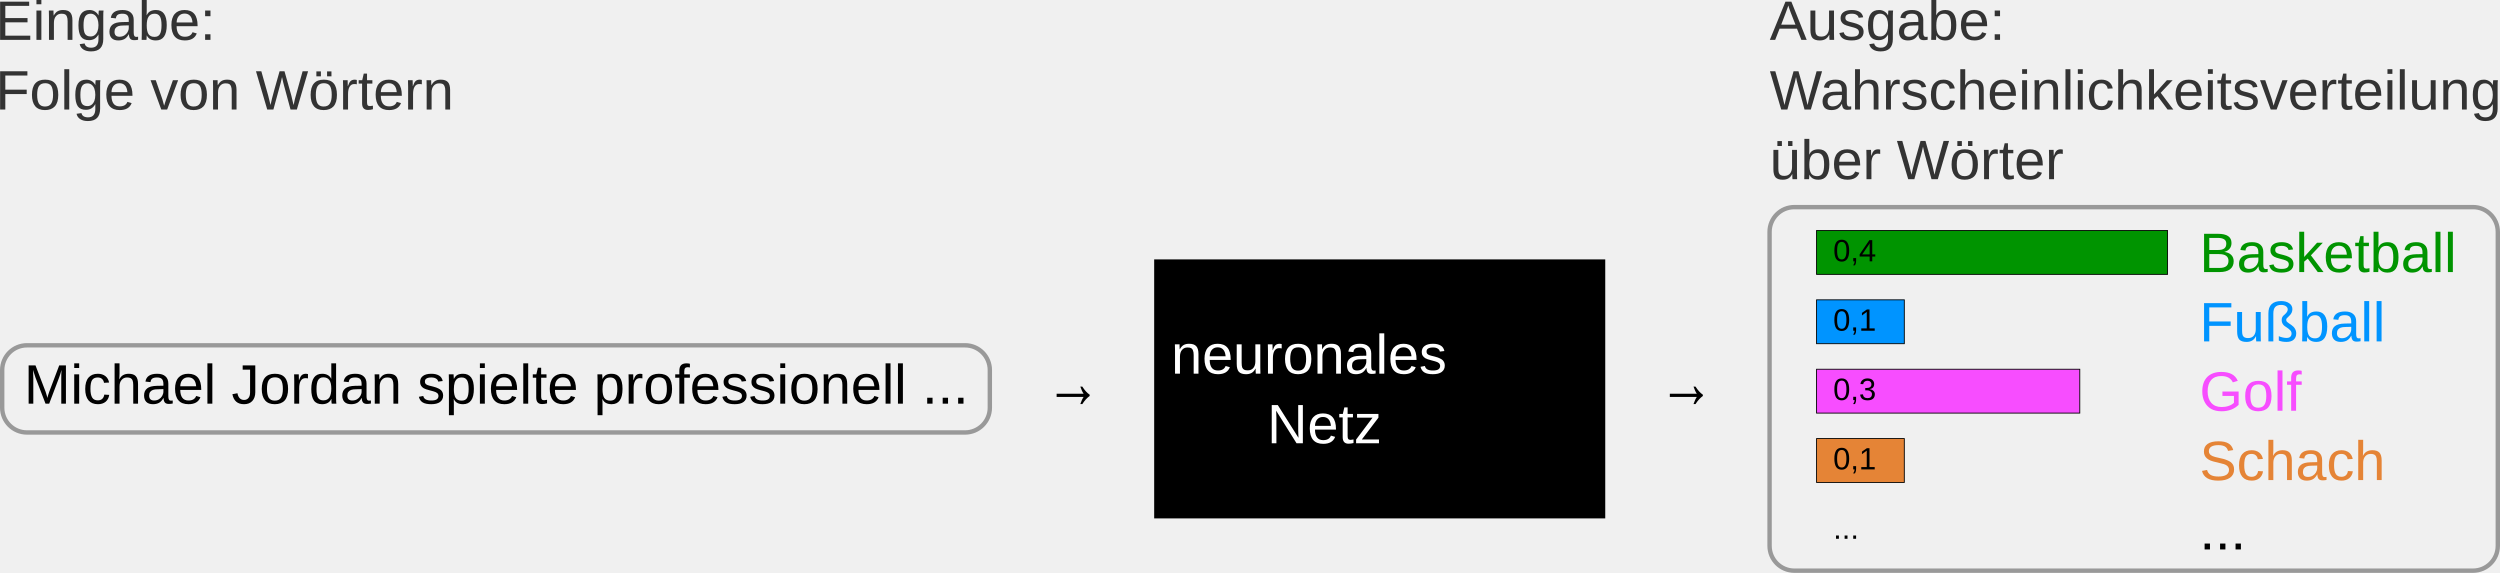
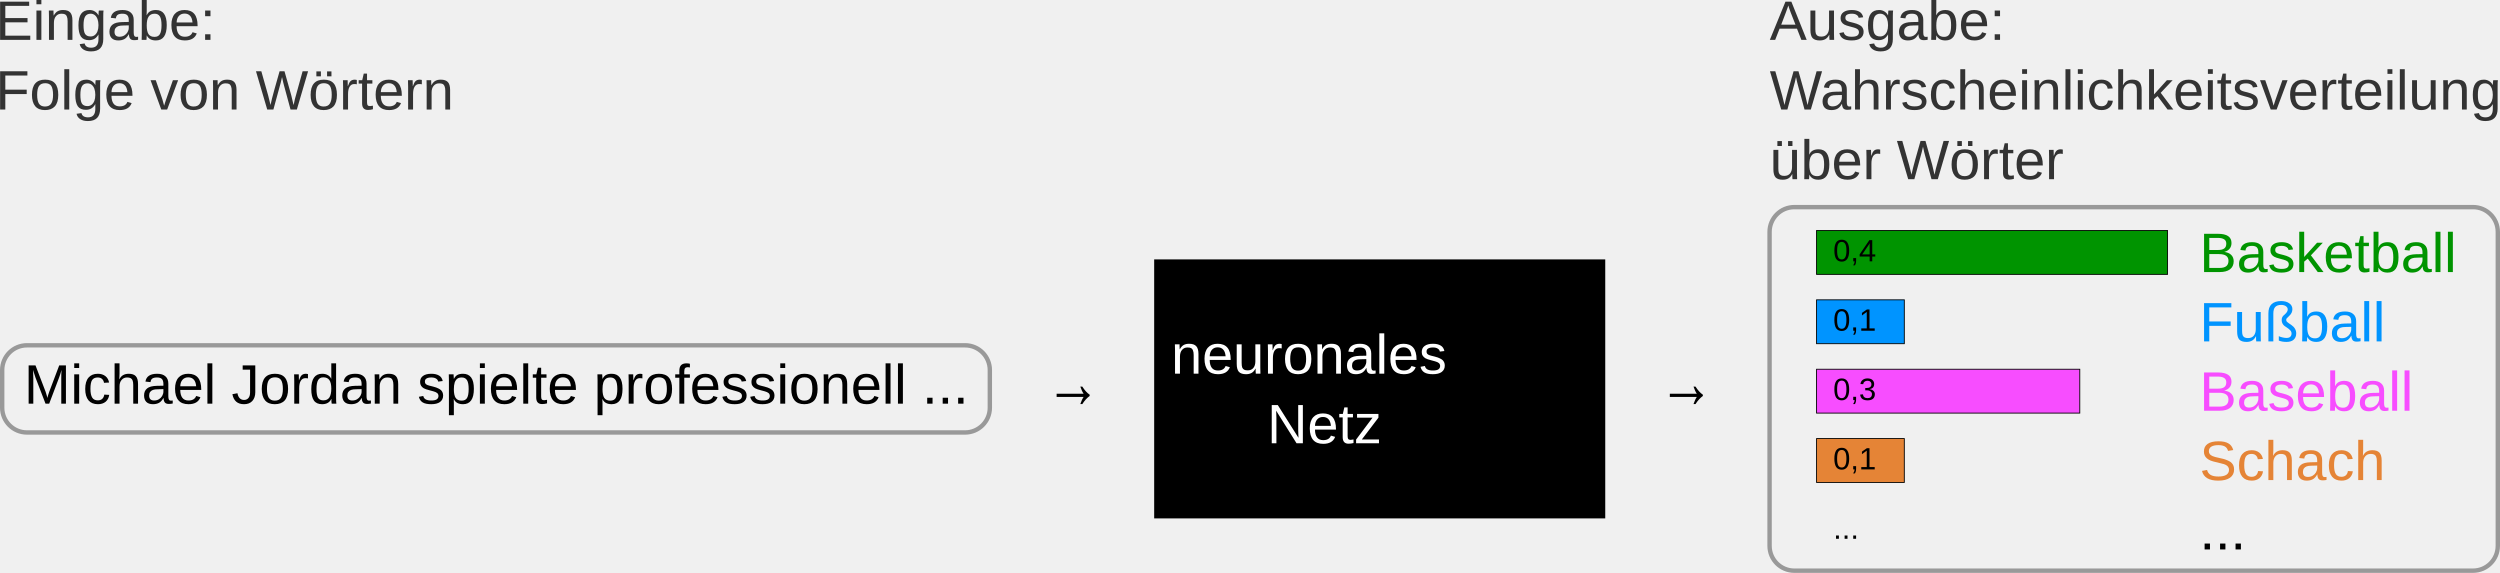
<svg xmlns="http://www.w3.org/2000/svg" width="284.941mm" height="65.293mm" viewBox="0 0 284.941 65.293" version="1.1" id="svg5">
  <defs id="defs2" />
  <g id="layer1" transform="translate(83.47334,-29.05476)">
    <text xml:space="preserve" style="font-size:6.35px;line-height:1.25;font-family:Arial;-inkscape-font-specification:'Arial, Normal';letter-spacing:0px;word-spacing:0px;writing-mode:lr-tb;fill:#333333;fill-opacity:1;stroke-width:0.265" x="118.23" y="33.6" id="text4830">
      <tspan id="tspan4828" style="fill:#333333;fill-opacity:1;stroke-width:0.265" x="118.23" y="33.6">Ausgabe: </tspan>
      <tspan style="fill:#333333;fill-opacity:1;stroke-width:0.265" x="118.23" y="41.538" id="tspan4834">Wahrscheinlichkeitsverteilung</tspan>
      <tspan style="fill:#333333;fill-opacity:1;stroke-width:0.265" x="118.23" y="49.475" id="tspan4832">über Wörter</tspan>
    </text>
    <text xml:space="preserve" style="font-size:6.35px;line-height:1.25;font-family:Arial;-inkscape-font-specification:'Arial, Normal';letter-spacing:0px;word-spacing:0px;writing-mode:lr-tb;fill:#333333;fill-opacity:1;stroke-width:0.265" x="-83.976" y="33.6" id="text4830-2">
      <tspan id="tspan4828-3" style="fill:#333333;fill-opacity:1;stroke-width:0.265" x="-83.976" y="33.6">Eingabe: </tspan>
      <tspan style="fill:#333333;fill-opacity:1;stroke-width:0.265" x="-83.976" y="41.538" id="tspan4832-5">Folge von Wörtern</tspan>
    </text>
    <g id="g5545">
      <g id="g5076" transform="translate(1.245228,-0.09076755)">
        <g id="g3406" transform="translate(-1.314369,1.333338)">
          <text xml:space="preserve" style="font-size:6.35px;line-height:1.25;font-family:Arial;-inkscape-font-specification:'Arial, Normal';letter-spacing:0px;word-spacing:0px;writing-mode:lr-tb;stroke-width:0.265" x="167.292" y="58.818" id="text240">
            <tspan style="fill:#009400;fill-opacity:1;stroke-width:0.265" x="167.292" y="58.818" id="tspan298">Basketball</tspan>
          </text>
          <rect style="fill:#009400;stroke:#000000;stroke-width:0.1;stroke-linecap:round;stroke-dasharray:none;stroke-dashoffset:0;stroke-opacity:1;fill-opacity:1" id="rect466" width="40" height="5" x="123.642" y="54.083" />
          <text xml:space="preserve" style="font-size:3.528px;line-height:1.25;font-family:Arial;-inkscape-font-specification:'Arial, Normal';letter-spacing:0px;word-spacing:0px;writing-mode:lr-tb;stroke-width:0.265" x="125.53" y="57.601" id="text240-3">
            <tspan style="font-size:3.528px;fill:#000000;fill-opacity:1;stroke-width:0.265" x="125.53" y="57.601" id="tspan298-6">0,4</tspan>
          </text>
        </g>
        <g id="g3465" transform="translate(-1.456581,1.178433)">
          <text xml:space="preserve" style="font-size:6.35px;line-height:1.25;font-family:Arial;-inkscape-font-specification:'Arial, Normal';letter-spacing:0px;word-spacing:0px;writing-mode:lr-tb;stroke-width:0.265" x="167.434" y="66.878" id="text240-7">
            <tspan style="fill:#0094ff;fill-opacity:1;stroke-width:0.265" x="167.434" y="66.878" id="tspan298-5">Fußball</tspan>
          </text>
          <rect style="fill:#0094ff;stroke:#000000;stroke-width:0.1;stroke-linecap:round;stroke-dasharray:none;stroke-dashoffset:0;stroke-opacity:1;fill-opacity:1" id="rect466-6" width="10" height="5" x="123.784" y="62.143" />
          <text xml:space="preserve" style="font-size:3.528px;line-height:1.25;font-family:Arial;-inkscape-font-specification:'Arial, Normal';letter-spacing:0px;word-spacing:0px;writing-mode:lr-tb;stroke-width:0.265" x="125.672" y="65.661" id="text240-3-3">
            <tspan style="font-size:3.528px;fill:#000000;fill-opacity:1;stroke-width:0.265" x="125.672" y="65.661" id="tspan298-6-5">0,1</tspan>
          </text>
        </g>
        <g id="g3855" transform="translate(-1.456581,9.083754)">
          <text xml:space="preserve" style="font-size:6.35px;line-height:1.25;font-family:Arial;-inkscape-font-specification:'Arial, Normal';letter-spacing:0px;word-spacing:0px;writing-mode:lr-tb;stroke-width:0.265" x="167.434" y="66.878" id="text240-7-9">
-             <tspan style="fill:#f74dff;fill-opacity:1;stroke-width:0.265" x="167.434" y="66.878" id="tspan298-5-1">Golf</tspan>
+             <tspan style="fill:#f74dff;fill-opacity:1;stroke-width:0.265" x="167.434" y="66.878" id="tspan298-5-1">Baseball</tspan>
          </text>
          <rect style="fill:#f74dff;stroke:#000000;stroke-width:0.1;stroke-linecap:round;stroke-dasharray:none;stroke-dashoffset:0;stroke-opacity:1;fill-opacity:1" id="rect466-6-0" width="30" height="5" x="123.784" y="62.143" />
          <text xml:space="preserve" style="font-size:3.528px;line-height:1.25;font-family:Arial;-inkscape-font-specification:'Arial, Normal';letter-spacing:0px;word-spacing:0px;writing-mode:lr-tb;stroke-width:0.265" x="125.672" y="65.661" id="text240-3-3-2">
            <tspan style="font-size:3.528px;fill:#000000;fill-opacity:1;stroke-width:0.265" x="125.672" y="65.661" id="tspan298-6-5-7">0,3</tspan>
          </text>
        </g>
        <g id="g3855-9" transform="translate(-2.626268,20.70427)">
          <g id="g3971" transform="translate(1.169687,-3.715198)">
            <text xml:space="preserve" style="font-size:6.35px;line-height:1.25;font-family:Arial;-inkscape-font-specification:'Arial, Normal';letter-spacing:0px;word-spacing:0px;writing-mode:lr-tb;stroke-width:0.265" x="167.434" y="66.878" id="text240-7-9-3">
              <tspan style="fill:#e58436;fill-opacity:1;stroke-width:0.265" x="167.434" y="66.878" id="tspan298-5-1-6">Schach</tspan>
            </text>
            <rect style="fill:#e58436;stroke:#000000;stroke-width:0.1;stroke-linecap:round;stroke-dasharray:none;stroke-dashoffset:0;stroke-opacity:1;fill-opacity:1" id="rect466-6-0-2" width="10" height="5" x="123.784" y="62.143" />
            <text xml:space="preserve" style="font-size:3.528px;line-height:1.25;font-family:Arial;-inkscape-font-specification:'Arial, Normal';letter-spacing:0px;word-spacing:0px;writing-mode:lr-tb;stroke-width:0.265" x="125.672" y="65.661" id="text240-3-3-2-0">
              <tspan style="font-size:3.528px;fill:#000000;fill-opacity:1;stroke-width:0.265" x="125.672" y="65.661" id="tspan298-6-5-7-6">0,1</tspan>
            </text>
          </g>
        </g>
        <g id="g3855-9-6" transform="translate(-2.626268,28.60959)">
          <g id="g3971-1" transform="translate(1.169687,-3.715198)">
            <text xml:space="preserve" style="font-size:6.35px;line-height:1.25;font-family:Arial;-inkscape-font-specification:'Arial, Normal';letter-spacing:0px;word-spacing:0px;writing-mode:lr-tb;stroke-width:0.265" x="167.434" y="66.878" id="text240-7-9-3-8">
              <tspan style="fill:#000000;fill-opacity:1;stroke-width:0.265" x="167.434" y="66.878" id="tspan298-5-1-6-7">...</tspan>
            </text>
            <text xml:space="preserve" style="font-size:3.528px;line-height:1.25;font-family:Arial;-inkscape-font-specification:'Arial, Normal';letter-spacing:0px;word-spacing:0px;writing-mode:lr-tb;stroke-width:0.265" x="125.672" y="65.661" id="text240-3-3-2-0-9">
              <tspan style="font-size:3.528px;fill:#000000;fill-opacity:1;stroke-width:0.265" x="125.672" y="65.661" id="tspan298-6-5-7-6-2">...</tspan>
            </text>
          </g>
        </g>
      </g>
      <rect style="fill:none;fill-opacity:1;stroke:#999999;stroke-width:0.5;stroke-linecap:round;stroke-dasharray:none;stroke-dashoffset:0;stroke-opacity:1" id="rect4935" width="83" height="41.438" x="118.217" y="52.66" ry="2.823" />
    </g>
    <g id="g5510" transform="translate(-83.31836,4.835093)">
      <text xml:space="preserve" style="font-size:6.35px;line-height:1.25;font-family:Arial;-inkscape-font-specification:'Arial, Normal';letter-spacing:0px;word-spacing:0px;writing-mode:lr-tb;stroke-width:0.265" x="2.593" y="70.224" id="text236">
        <tspan id="tspan234" style="stroke-width:0.265" x="2.593" y="70.224">Michael Jordan spielte professionell ...</tspan>
      </text>
      <rect style="fill:none;fill-opacity:1;stroke:#999999;stroke-width:0.5;stroke-linecap:round;stroke-dasharray:none;stroke-dashoffset:0;stroke-opacity:1" id="rect4935-9" width="112.568" height="9.936" x="0.095" y="63.576" ry="2.823" />
    </g>
    <g id="g5505" transform="translate(-29.3332,34.25959)">
      <rect style="fill:#000000;fill-opacity:1;stroke:#000000;stroke-width:0.5;stroke-linecap:round;stroke-dasharray:none;stroke-opacity:1" id="rect234" width="50.911" height="29.022" x="77.659" y="24.608" />
      <text xml:space="preserve" style="font-size:6.35px;line-height:1.25;font-family:Arial;-inkscape-font-specification:'Arial, Normal';letter-spacing:0px;word-spacing:0px;writing-mode:lr-tb;stroke-width:0.265" x="102.995" y="37.386" id="text2508">
        <tspan id="tspan2506" style="text-align:center;text-anchor:middle;fill:#ffffff;fill-opacity:1;stroke-width:0.265" x="102.995" y="37.386">neuronales</tspan>
        <tspan style="text-align:center;text-anchor:middle;fill:#ffffff;fill-opacity:1;stroke-width:0.265" x="102.995" y="45.323" id="tspan2510">Netz</tspan>
      </text>
    </g>
    <text xml:space="preserve" style="font-size:7.353px;line-height:1.25;font-family:Arial;-inkscape-font-specification:'Arial, Normal';letter-spacing:0px;word-spacing:0px;writing-mode:lr-tb;stroke-width:0.306" x="41.293" y="65.227" id="text5549" transform="scale(0.8636341,1.157898)">
      <tspan id="tspan5547" style="stroke-width:0.306" x="41.293" y="65.227">→</tspan>
    </text>
    <text xml:space="preserve" style="font-size:7.353px;line-height:1.25;font-family:Arial;-inkscape-font-specification:'Arial, Normal';letter-spacing:0px;word-spacing:0px;writing-mode:lr-tb;stroke-width:0.306" x="122.22" y="65.227" id="text5549-2" transform="scale(0.8636341,1.157898)">
      <tspan id="tspan5547-2" style="stroke-width:0.306" x="122.22" y="65.227">→</tspan>
    </text>
  </g>
</svg>
